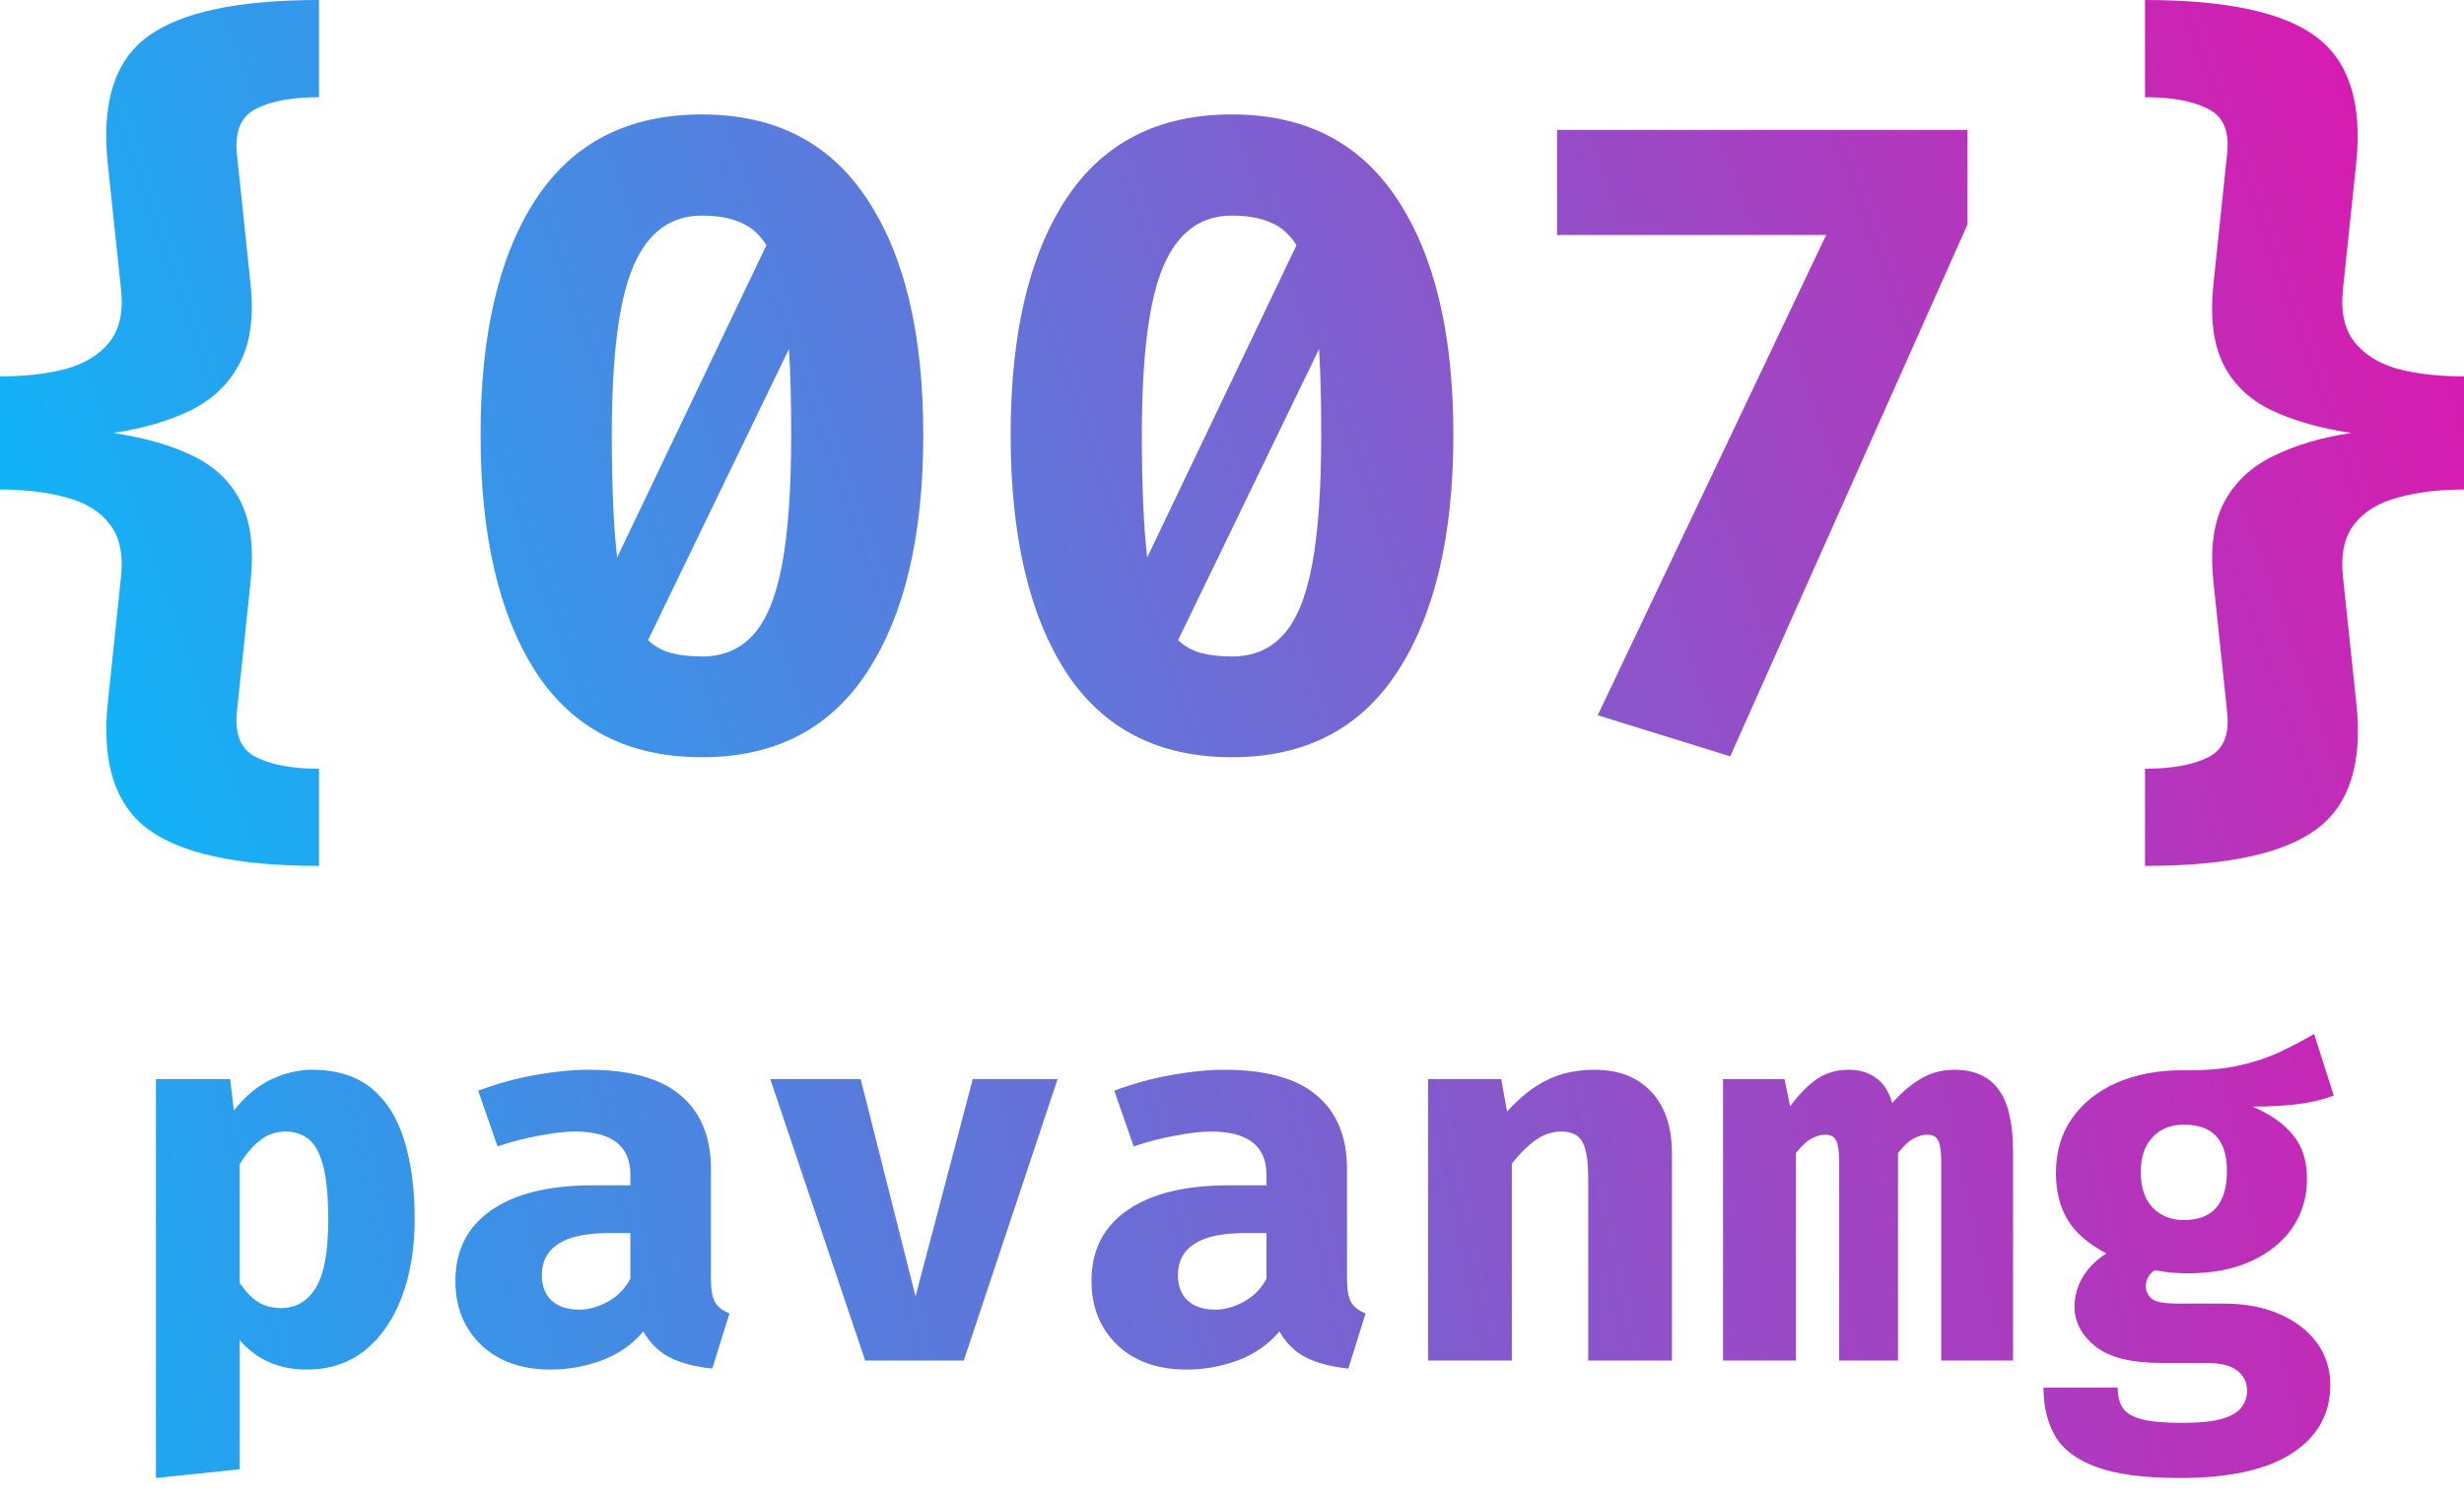
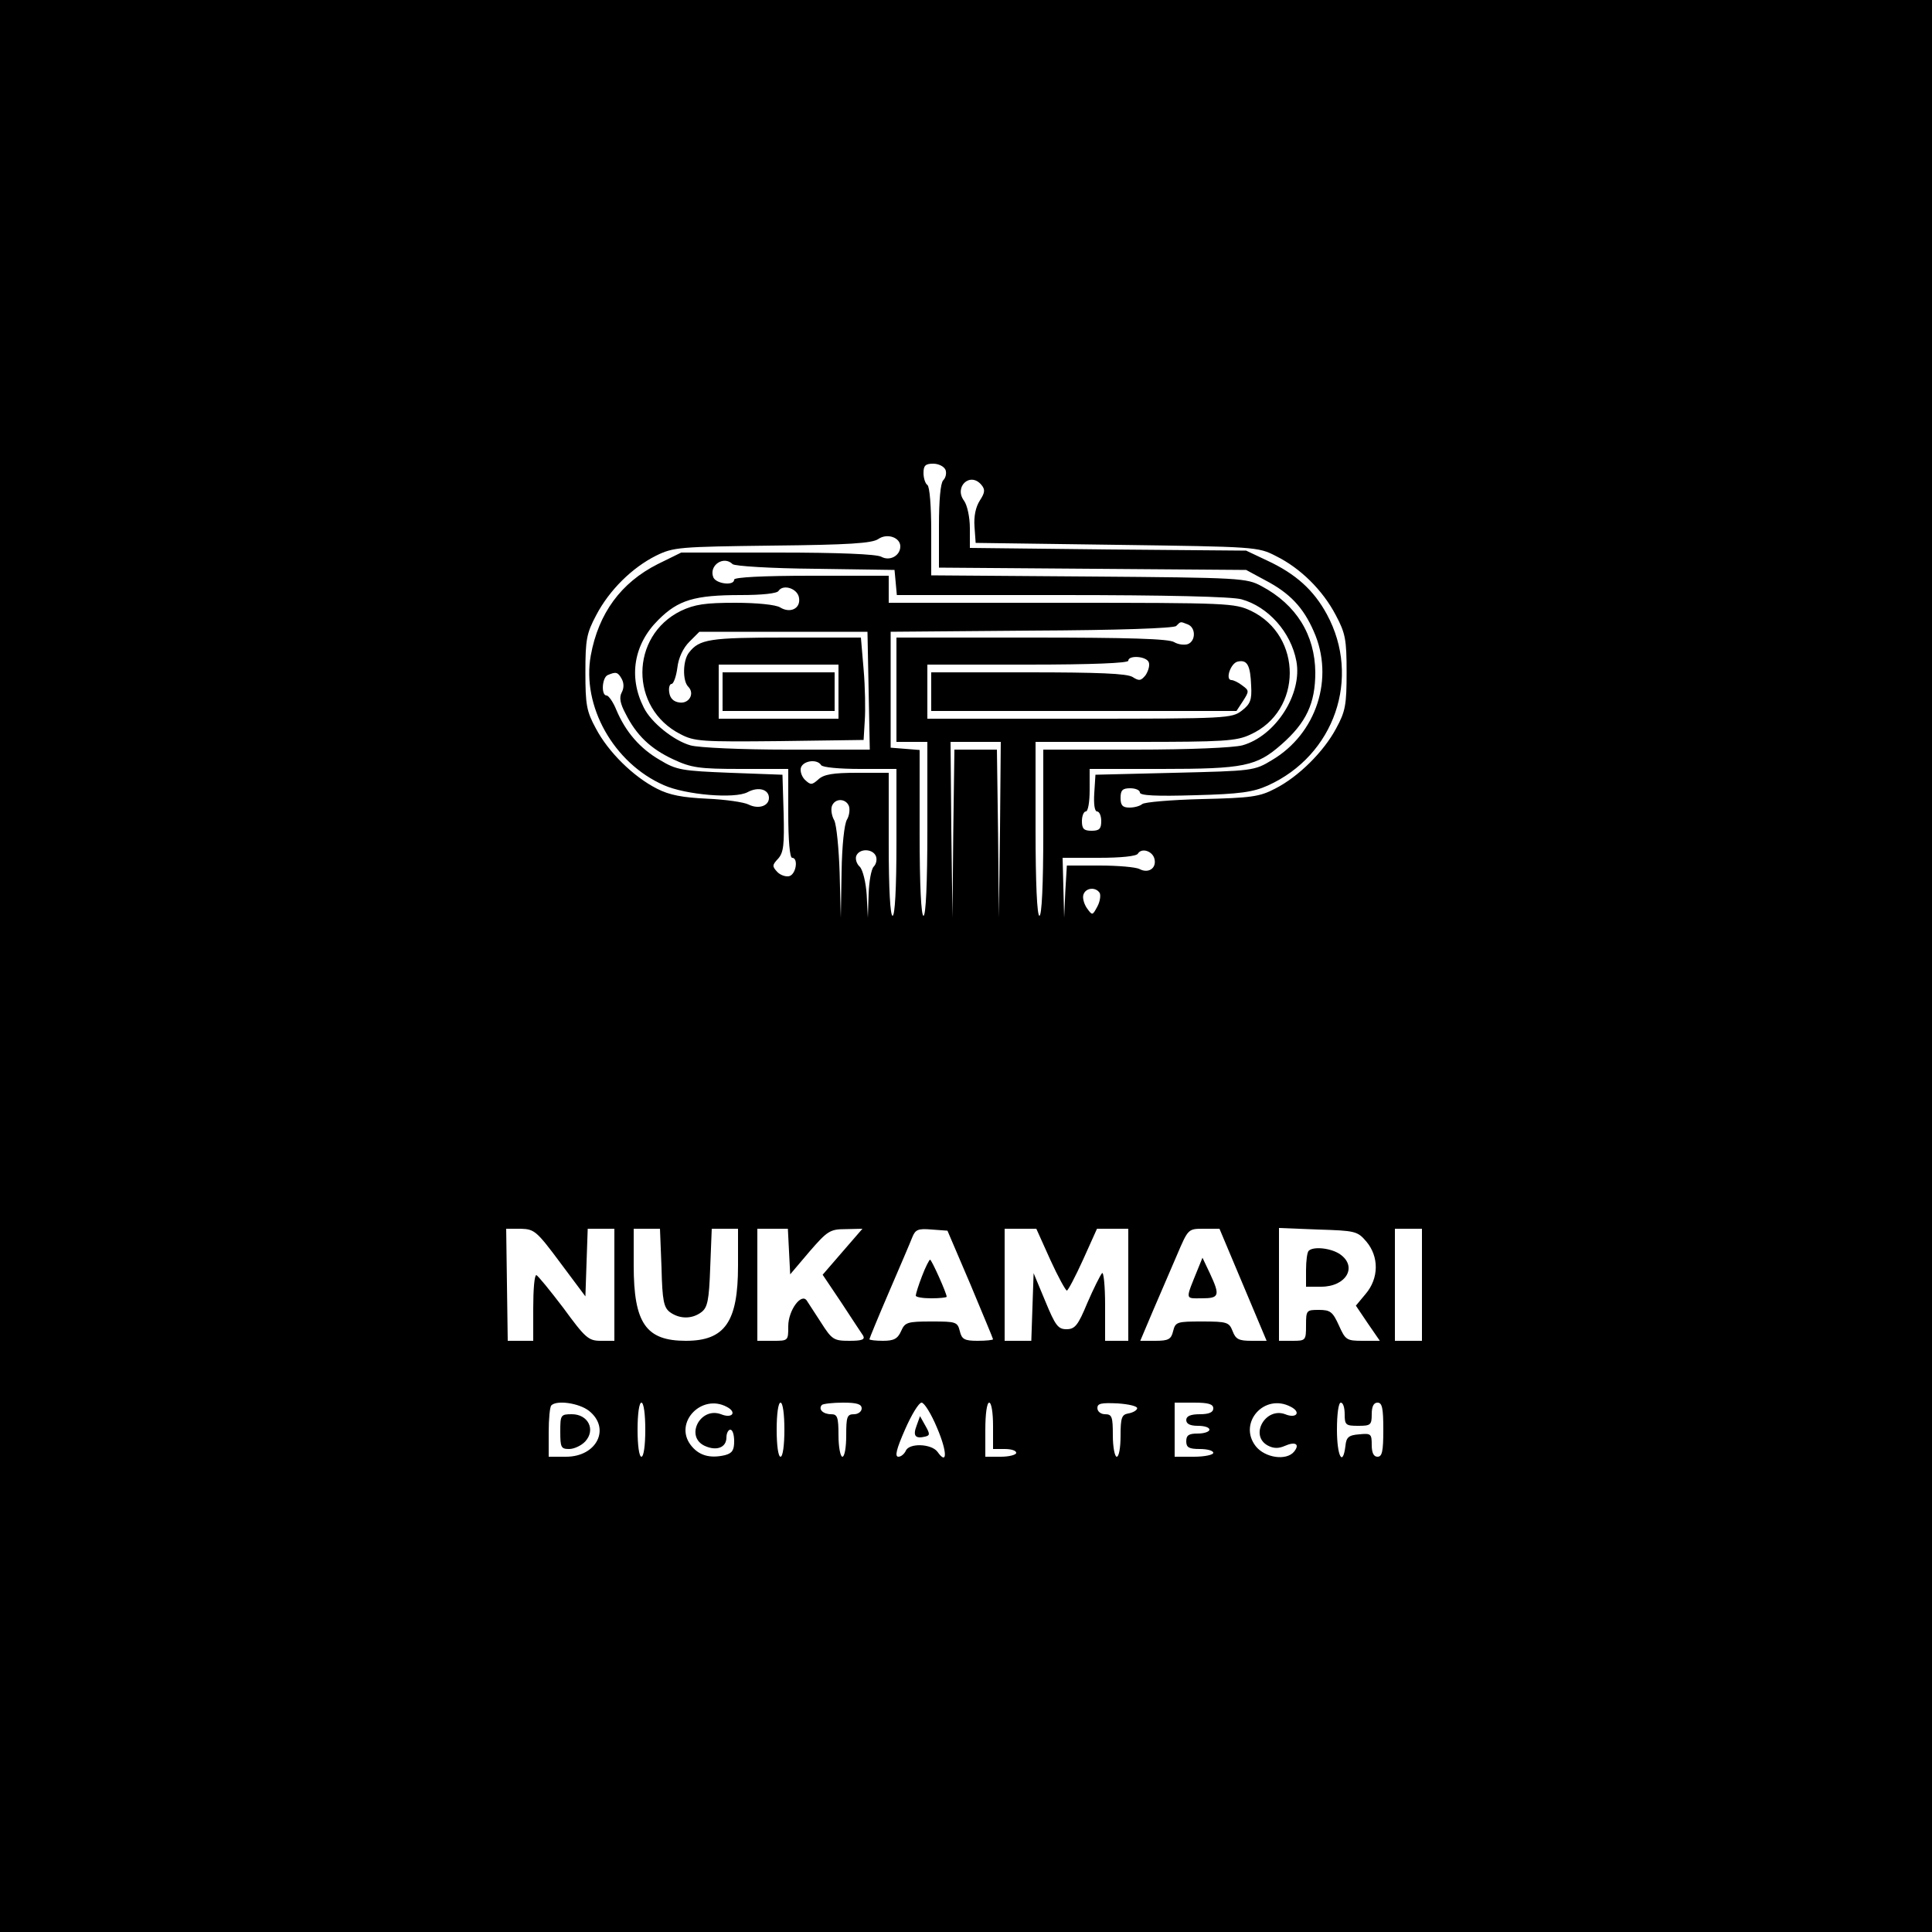
- <svg xmlns="http://www.w3.org/2000/svg" width="79" height="48" viewBox="0 0 79 48" fill="none">
-   <path d="M10.228 0V3.116C9.368 3.116 8.698 3.239 8.216 3.485C7.734 3.721 7.527 4.198 7.593 4.916L8.032 9.094C8.145 10.152 8.027 11.007 7.678 11.658C7.338 12.31 6.814 12.811 6.105 13.16C5.407 13.5 4.58 13.741 3.626 13.882C4.637 14.034 5.492 14.279 6.19 14.619C6.889 14.959 7.399 15.45 7.72 16.092C8.041 16.735 8.145 17.594 8.032 18.671L7.593 22.849C7.527 23.567 7.734 24.044 8.216 24.28C8.698 24.526 9.368 24.648 10.228 24.648V27.765C7.621 27.765 5.789 27.368 4.731 26.575C3.683 25.791 3.258 24.445 3.456 22.538L3.881 18.486C3.957 17.769 3.834 17.207 3.513 16.801C3.201 16.395 2.739 16.111 2.125 15.951C1.511 15.781 0.803 15.696 0 15.696V12.069C0.793 12.069 1.497 11.989 2.111 11.828C2.725 11.658 3.192 11.37 3.513 10.964C3.834 10.558 3.957 9.996 3.881 9.279L3.456 5.255C3.249 3.31 3.674 1.95 4.731 1.176C5.789 0.392 7.621 0 10.228 0Z" fill="url(#paint0_linear_3_20)" />
-   <path d="M22.505 3.669C24.847 3.669 26.613 4.576 27.803 6.389C29.003 8.193 29.602 10.709 29.602 13.939C29.602 17.178 29.003 19.714 27.803 21.546C26.613 23.369 24.847 24.28 22.505 24.28C20.144 24.28 18.369 23.369 17.179 21.546C15.998 19.714 15.408 17.178 15.408 13.939C15.408 10.709 15.998 8.193 17.179 6.389C18.369 4.576 20.144 3.669 22.505 3.669ZM22.505 6.913C21.504 6.913 20.772 7.451 20.309 8.528C19.847 9.595 19.615 11.399 19.615 13.939C19.615 14.77 19.63 15.511 19.658 16.163C19.686 16.805 19.729 17.377 19.785 17.877L24.573 7.862C24.347 7.503 24.064 7.258 23.724 7.125C23.393 6.984 22.987 6.913 22.505 6.913ZM25.367 13.939C25.367 12.853 25.343 11.937 25.296 11.191L20.777 20.526C20.985 20.724 21.23 20.861 21.514 20.937C21.806 21.012 22.137 21.05 22.505 21.05C23.176 21.05 23.719 20.824 24.134 20.37C24.559 19.917 24.871 19.171 25.069 18.132C25.268 17.084 25.367 15.686 25.367 13.939Z" fill="url(#paint1_linear_3_20)" />
-   <path d="M39.5 3.669C41.842 3.669 43.608 4.576 44.798 6.389C45.997 8.193 46.597 10.709 46.597 13.939C46.597 17.178 45.997 19.714 44.798 21.546C43.608 23.369 41.842 24.28 39.5 24.28C37.139 24.28 35.364 23.369 34.174 21.546C32.993 19.714 32.403 17.178 32.403 13.939C32.403 10.709 32.993 8.193 34.174 6.389C35.364 4.576 37.139 3.669 39.5 3.669ZM39.5 6.913C38.499 6.913 37.767 7.451 37.304 8.528C36.842 9.595 36.61 11.399 36.61 13.939C36.61 14.77 36.624 15.511 36.653 16.163C36.681 16.805 36.724 17.377 36.78 17.877L41.568 7.862C41.342 7.503 41.058 7.258 40.718 7.125C40.388 6.984 39.982 6.913 39.5 6.913ZM42.361 13.939C42.361 12.853 42.338 11.937 42.291 11.191L37.772 20.526C37.98 20.724 38.225 20.861 38.508 20.937C38.801 21.012 39.132 21.05 39.5 21.05C40.17 21.05 40.714 20.824 41.129 20.37C41.554 19.917 41.866 19.171 42.064 18.132C42.262 17.084 42.361 15.686 42.361 13.939Z" fill="url(#paint2_linear_3_20)" />
-   <path d="M55.475 24.252L51.225 22.934L58.549 7.536H49.922V4.165H63.082V7.196L55.475 24.252Z" fill="url(#paint3_linear_3_20)" />
-   <path d="M68.772 0C71.379 0 73.206 0.392 74.254 1.176C75.312 1.96 75.742 3.31 75.544 5.227L75.119 9.279C75.043 9.996 75.166 10.558 75.487 10.964C75.808 11.37 76.271 11.658 76.875 11.828C77.489 11.989 78.197 12.069 79 12.069V15.696C78.207 15.696 77.503 15.781 76.889 15.951C76.275 16.111 75.808 16.395 75.487 16.801C75.166 17.207 75.043 17.769 75.119 18.486L75.544 22.509C75.761 24.445 75.336 25.805 74.269 26.589C73.211 27.373 71.379 27.765 68.772 27.765V24.648C69.641 24.648 70.316 24.526 70.798 24.28C71.28 24.044 71.483 23.567 71.407 22.849L70.968 18.671C70.855 17.603 70.968 16.749 71.308 16.107C71.657 15.455 72.186 14.959 72.895 14.619C73.603 14.27 74.434 14.024 75.388 13.882C74.377 13.731 73.518 13.486 72.81 13.146C72.111 12.806 71.601 12.315 71.28 11.673C70.959 11.021 70.855 10.162 70.968 9.094L71.407 4.916C71.483 4.198 71.275 3.721 70.784 3.485C70.302 3.239 69.632 3.116 68.772 3.116V0Z" fill="url(#paint4_linear_3_20)" />
-   <path d="M9.997 34.301C10.784 34.301 11.419 34.497 11.901 34.888C12.382 35.279 12.734 35.831 12.955 36.545C13.181 37.259 13.295 38.106 13.295 39.087C13.295 40.016 13.159 40.846 12.887 41.577C12.615 42.302 12.221 42.874 11.705 43.294C11.19 43.707 10.563 43.914 9.827 43.914C8.948 43.914 8.235 43.6 7.685 42.971V47.11L4.999 47.391V34.599H7.379L7.498 35.61C7.866 35.14 8.269 34.806 8.705 34.607C9.141 34.403 9.572 34.301 9.997 34.301ZM9.164 36.282C8.852 36.282 8.577 36.375 8.339 36.562C8.101 36.749 7.883 37.004 7.685 37.327V41.135C7.872 41.413 8.067 41.617 8.271 41.747C8.481 41.877 8.728 41.942 9.011 41.942C9.487 41.942 9.858 41.727 10.124 41.296C10.391 40.86 10.524 40.135 10.524 39.12C10.524 38.373 10.47 37.795 10.362 37.387C10.255 36.973 10.099 36.687 9.895 36.528C9.691 36.364 9.447 36.282 9.164 36.282Z" fill="url(#paint5_linear_3_20)" />
-   <path d="M22.794 41.024C22.794 41.364 22.84 41.611 22.93 41.764C23.027 41.917 23.18 42.033 23.389 42.112L22.837 43.88C22.304 43.829 21.854 43.713 21.485 43.532C21.123 43.345 20.837 43.064 20.627 42.69C20.282 43.104 19.84 43.413 19.301 43.617C18.763 43.815 18.213 43.914 17.652 43.914C16.723 43.914 15.981 43.651 15.425 43.124C14.876 42.591 14.601 41.908 14.601 41.075C14.601 40.095 14.983 39.339 15.748 38.806C16.519 38.273 17.601 38.007 18.995 38.007H20.211V37.667C20.211 36.743 19.616 36.282 18.426 36.282C18.137 36.282 17.766 36.324 17.312 36.409C16.859 36.489 16.406 36.605 15.952 36.758L15.332 34.973C15.916 34.752 16.522 34.585 17.151 34.471C17.785 34.358 18.352 34.301 18.851 34.301C20.194 34.301 21.185 34.576 21.826 35.126C22.471 35.67 22.794 36.457 22.794 37.489V41.024ZM18.579 41.993C18.868 41.993 19.171 41.908 19.488 41.738C19.805 41.563 20.046 41.316 20.211 40.999V39.537H19.548C18.8 39.537 18.25 39.653 17.899 39.885C17.547 40.112 17.372 40.446 17.372 40.888C17.372 41.234 17.477 41.506 17.686 41.704C17.902 41.897 18.199 41.993 18.579 41.993Z" fill="url(#paint6_linear_3_20)" />
-   <path d="M33.909 34.599L30.901 43.625H27.739L24.696 34.599H27.594L29.354 41.568L31.189 34.599H33.909Z" fill="url(#paint7_linear_3_20)" />
-   <path d="M43.188 41.024C43.188 41.364 43.233 41.611 43.324 41.764C43.42 41.917 43.574 42.033 43.783 42.112L43.231 43.88C42.698 43.829 42.248 43.713 41.879 43.532C41.517 43.345 41.23 43.064 41.021 42.69C40.675 43.104 40.233 43.413 39.695 43.617C39.157 43.815 38.607 43.914 38.046 43.914C37.117 43.914 36.374 43.651 35.819 43.124C35.27 42.591 34.995 41.908 34.995 41.075C34.995 40.095 35.377 39.339 36.142 38.806C36.913 38.273 37.995 38.007 39.389 38.007H40.604V37.667C40.604 36.743 40.009 36.282 38.819 36.282C38.531 36.282 38.159 36.324 37.706 36.409C37.253 36.489 36.799 36.605 36.346 36.758L35.726 34.973C36.309 34.752 36.916 34.585 37.544 34.471C38.179 34.358 38.746 34.301 39.244 34.301C40.587 34.301 41.579 34.576 42.219 35.126C42.865 35.67 43.188 36.457 43.188 37.489V41.024ZM38.972 41.993C39.261 41.993 39.565 41.908 39.882 41.738C40.199 41.563 40.44 41.316 40.604 40.999V39.537H39.941C39.193 39.537 38.644 39.653 38.292 39.885C37.941 40.112 37.766 40.446 37.766 40.888C37.766 41.234 37.87 41.506 38.08 41.704C38.295 41.897 38.593 41.993 38.972 41.993Z" fill="url(#paint8_linear_3_20)" />
-   <path d="M45.786 43.625V34.599H48.132L48.319 35.644C48.722 35.191 49.147 34.854 49.594 34.633C50.042 34.412 50.552 34.301 51.124 34.301C51.895 34.301 52.501 34.536 52.943 35.007C53.385 35.477 53.606 36.14 53.606 36.996V43.625H50.92V37.769C50.92 37.214 50.858 36.828 50.733 36.613C50.614 36.392 50.388 36.282 50.053 36.282C49.77 36.282 49.498 36.372 49.237 36.554C48.982 36.735 48.727 36.987 48.472 37.31V43.625H45.786Z" fill="url(#paint9_linear_3_20)" />
-   <path d="M62.656 34.301C63.296 34.301 63.769 34.511 64.075 34.93C64.386 35.344 64.542 36.015 64.542 36.945V43.625H62.239V37.251C62.239 36.933 62.208 36.709 62.145 36.579C62.089 36.449 61.97 36.384 61.788 36.384C61.647 36.384 61.499 36.426 61.346 36.511C61.199 36.59 61.035 36.743 60.854 36.97V43.625H58.967V37.251C58.967 36.933 58.935 36.709 58.873 36.579C58.816 36.449 58.697 36.384 58.516 36.384C58.375 36.384 58.227 36.426 58.074 36.511C57.927 36.59 57.763 36.743 57.581 36.97V43.625H55.244V34.599H57.216L57.394 35.474C57.678 35.089 57.964 34.797 58.253 34.599C58.542 34.401 58.885 34.301 59.281 34.301C59.621 34.301 59.91 34.389 60.148 34.565C60.392 34.735 60.565 35.004 60.667 35.372C60.939 35.055 61.239 34.797 61.568 34.599C61.896 34.401 62.259 34.301 62.656 34.301Z" fill="url(#paint10_linear_3_20)" />
-   <path d="M74.195 33.154L74.824 35.126C74.507 35.25 74.136 35.341 73.711 35.398C73.286 35.454 72.79 35.483 72.223 35.483C72.79 35.726 73.221 36.029 73.515 36.392C73.816 36.749 73.966 37.219 73.966 37.803C73.966 38.387 73.81 38.908 73.498 39.367C73.187 39.82 72.745 40.177 72.172 40.438C71.6 40.699 70.923 40.829 70.141 40.829C69.767 40.829 69.418 40.795 69.096 40.727C68.999 40.778 68.926 40.852 68.875 40.948C68.824 41.044 68.798 41.143 68.798 41.245C68.798 41.387 68.855 41.514 68.968 41.628C69.087 41.741 69.362 41.798 69.793 41.798H71.271C71.974 41.798 72.58 41.911 73.09 42.138C73.606 42.364 74.005 42.673 74.289 43.064C74.572 43.455 74.714 43.903 74.714 44.407C74.714 45.331 74.309 46.059 73.498 46.592C72.688 47.124 71.484 47.391 69.886 47.391C68.73 47.391 67.835 47.272 67.2 47.033C66.571 46.801 66.132 46.467 65.883 46.031C65.639 45.6 65.517 45.087 65.517 44.492H67.897C67.897 44.753 67.948 44.965 68.05 45.13C68.158 45.3 68.359 45.424 68.654 45.504C68.954 45.583 69.387 45.623 69.954 45.623C70.526 45.623 70.963 45.577 71.263 45.487C71.563 45.396 71.767 45.271 71.875 45.113C71.988 44.96 72.045 44.787 72.045 44.594C72.045 44.328 71.94 44.112 71.73 43.948C71.521 43.784 71.189 43.702 70.736 43.702H69.299C68.325 43.702 67.617 43.523 67.175 43.166C66.733 42.804 66.512 42.381 66.512 41.9C66.512 41.566 66.6 41.248 66.775 40.948C66.957 40.648 67.209 40.395 67.532 40.191C66.954 39.885 66.54 39.526 66.291 39.112C66.041 38.693 65.917 38.191 65.917 37.608C65.917 36.928 66.09 36.344 66.435 35.857C66.781 35.364 67.257 34.984 67.863 34.718C68.475 34.452 69.172 34.318 69.954 34.318C70.628 34.33 71.215 34.284 71.713 34.182C72.212 34.075 72.66 33.93 73.056 33.749C73.453 33.562 73.833 33.364 74.195 33.154ZM70.022 36.061C69.597 36.061 69.26 36.197 69.011 36.469C68.761 36.735 68.637 37.103 68.637 37.574C68.637 38.072 68.764 38.455 69.019 38.721C69.274 38.987 69.608 39.12 70.022 39.12C70.94 39.12 71.399 38.593 71.399 37.54C71.399 36.554 70.94 36.061 70.022 36.061Z" fill="url(#paint11_linear_3_20)" />
-   <defs>
-     <linearGradient id="paint0_linear_3_20" x1="-1.67" y1="29.902" x2="81.401" y2="0.497" gradientUnits="userSpaceOnUse">
-       <stop stop-color="#00C0FD" />
-       <stop offset="1" stop-color="#E70FAA" />
-     </linearGradient>
-     <linearGradient id="paint1_linear_3_20" x1="-1.67" y1="29.902" x2="81.401" y2="0.497" gradientUnits="userSpaceOnUse">
-       <stop stop-color="#00C0FD" />
-       <stop offset="1" stop-color="#E70FAA" />
-     </linearGradient>
-     <linearGradient id="paint2_linear_3_20" x1="-1.67" y1="29.902" x2="81.401" y2="0.497" gradientUnits="userSpaceOnUse">
-       <stop stop-color="#00C0FD" />
-       <stop offset="1" stop-color="#E70FAA" />
-     </linearGradient>
-     <linearGradient id="paint3_linear_3_20" x1="-1.67" y1="29.902" x2="81.401" y2="0.497" gradientUnits="userSpaceOnUse">
-       <stop stop-color="#00C0FD" />
-       <stop offset="1" stop-color="#E70FAA" />
-     </linearGradient>
-     <linearGradient id="paint4_linear_3_20" x1="-1.67" y1="29.902" x2="81.401" y2="0.497" gradientUnits="userSpaceOnUse">
-       <stop stop-color="#00C0FD" />
-       <stop offset="1" stop-color="#E70FAA" />
-     </linearGradient>
-     <linearGradient id="paint5_linear_3_20" x1="-0.199" y1="48.281" x2="76.255" y2="32.108" gradientUnits="userSpaceOnUse">
-       <stop stop-color="#13B0F5" />
-       <stop offset="1" stop-color="#CA24B4" />
-     </linearGradient>
-     <linearGradient id="paint6_linear_3_20" x1="-0.199" y1="48.281" x2="76.255" y2="32.108" gradientUnits="userSpaceOnUse">
-       <stop stop-color="#13B0F5" />
-       <stop offset="1" stop-color="#CA24B4" />
-     </linearGradient>
-     <linearGradient id="paint7_linear_3_20" x1="-0.199" y1="48.281" x2="76.255" y2="32.108" gradientUnits="userSpaceOnUse">
-       <stop stop-color="#13B0F5" />
-       <stop offset="1" stop-color="#CA24B4" />
-     </linearGradient>
-     <linearGradient id="paint8_linear_3_20" x1="-0.199" y1="48.281" x2="76.255" y2="32.108" gradientUnits="userSpaceOnUse">
-       <stop stop-color="#13B0F5" />
-       <stop offset="1" stop-color="#CA24B4" />
-     </linearGradient>
-     <linearGradient id="paint9_linear_3_20" x1="-0.199" y1="48.281" x2="76.255" y2="32.108" gradientUnits="userSpaceOnUse">
-       <stop stop-color="#13B0F5" />
-       <stop offset="1" stop-color="#CA24B4" />
-     </linearGradient>
-     <linearGradient id="paint10_linear_3_20" x1="-0.199" y1="48.281" x2="76.255" y2="32.108" gradientUnits="userSpaceOnUse">
-       <stop stop-color="#13B0F5" />
-       <stop offset="1" stop-color="#CA24B4" />
-     </linearGradient>
-     <linearGradient id="paint11_linear_3_20" x1="-0.199" y1="48.281" x2="76.255" y2="32.108" gradientUnits="userSpaceOnUse">
-       <stop stop-color="#13B0F5" />
-       <stop offset="1" stop-color="#CA24B4" />
-     </linearGradient>
-   </defs>
+ <svg xmlns="http://www.w3.org/2000/svg" version="1.0" width="500pt" height="500pt" viewBox="0 0 500 500" preserveAspectRatio="xMidYMid meet">
+   <g transform="translate(0,500) scale(0.1,-0.1)" fill="#000000" stroke="none">
+     <path d="M0 2500 l0 -2500 2500 0 2500 0 0 2500 0 2500 -2500 0 -2500 0 0 -2500z m2447 1284 c3 -8 1 -20 -6 -27 -7 -7 -11 -52 -11 -118 l0 -108 398 -3 397 -3 50 -27 c63 -33 98 -70 125 -132 54 -121 7 -265 -108 -333 -46 -28 -50 -28 -252 -33 l-205 -5 -3 -47 c-2 -29 1 -48 7 -48 6 0 11 -11 11 -25 0 -20 -5 -25 -25 -25 -20 0 -25 5 -25 25 0 14 5 25 10 25 6 0 10 25 10 55 l0 55 186 0 c214 0 246 7 310 63 65 57 88 107 88 187 -1 97 -49 175 -139 223 -39 21 -52 22 -447 25 l-408 3 0 114 c0 65 -4 116 -10 120 -5 3 -10 17 -10 31 0 19 5 24 25 24 14 0 28 -7 32 -16z m93 -39 c10 -12 9 -20 -4 -40 -11 -17 -16 -41 -14 -68 l3 -42 365 -5 c358 -5 366 -5 412 -29 63 -31 121 -88 155 -153 25 -47 28 -63 28 -148 0 -84 -3 -101 -27 -145 -32 -60 -97 -125 -158 -156 -40 -21 -62 -24 -190 -27 -80 -2 -149 -8 -154 -13 -6 -5 -20 -9 -33 -9 -18 0 -23 6 -23 25 0 20 5 25 25 25 14 0 25 -5 25 -11 0 -8 42 -10 143 -7 116 3 150 8 188 25 173 78 242 279 153 443 -34 63 -81 105 -154 139 l-55 26 -357 3 -358 4 0 51 c0 29 -7 60 -15 71 -27 36 16 76 45 41z m-210 -159 c0 -24 -27 -39 -49 -27 -12 7 -111 11 -269 11 l-249 0 -61 -30 c-95 -48 -153 -127 -173 -236 -24 -131 59 -279 189 -336 56 -25 184 -36 217 -18 28 15 55 7 55 -15 0 -21 -27 -30 -53 -17 -12 6 -60 13 -107 15 -63 3 -97 9 -130 26 -61 31 -126 95 -158 156 -24 44 -27 61 -27 145 0 85 3 101 28 148 34 65 93 123 155 154 45 22 59 23 301 26 198 2 258 6 274 17 23 16 57 4 57 -19z m-434 -46 c5 -5 98 -11 214 -12 l205 -3 3 -32 3 -33 427 0 c267 0 441 -4 465 -11 69 -19 128 -85 142 -160 16 -85 -54 -194 -140 -218 -24 -6 -134 -11 -277 -11 l-238 0 0 -215 c0 -137 -4 -215 -10 -215 -6 0 -10 82 -10 225 l0 225 258 0 c229 0 262 2 298 19 135 61 136 255 2 320 -43 20 -56 21 -491 21 l-447 0 0 35 0 35 -200 0 c-127 0 -200 -4 -200 -10 0 -17 -47 -11 -54 6 -12 31 27 57 50 34z m172 -88 c4 -27 -23 -40 -49 -24 -11 7 -60 12 -116 12 -78 0 -105 -4 -141 -21 -132 -65 -133 -252 -1 -319 36 -19 56 -20 256 -18 l218 3 3 50 c2 28 1 87 -3 133 l-7 82 -195 0 c-196 0 -223 -4 -250 -39 -16 -20 -17 -73 -2 -88 18 -18 2 -45 -23 -41 -15 2 -24 11 -26 26 -2 12 1 22 6 22 5 0 12 19 15 42 3 26 15 51 31 67 l26 26 218 0 217 0 3 -152 3 -153 -213 0 c-118 0 -230 5 -251 11 -43 12 -102 59 -121 98 -40 79 -26 164 38 227 51 51 93 64 213 64 54 0 95 4 98 11 12 18 50 6 53 -19z m1006 -68 c21 -8 21 -43 0 -51 -9 -3 -25 -1 -35 5 -13 9 -121 12 -369 12 l-350 0 0 -135 0 -135 40 0 40 0 0 -225 c0 -143 -4 -225 -10 -225 -6 0 -10 78 -10 214 l0 215 -37 3 -38 3 0 150 0 150 365 3 c223 1 368 6 374 12 12 12 10 12 30 4z m-101 -98 c3 -8 -1 -22 -8 -33 -12 -15 -17 -16 -34 -5 -15 9 -88 12 -271 12 l-250 0 0 -50 0 -50 395 0 395 0 17 26 c16 25 16 27 -2 40 -10 8 -23 14 -28 14 -17 0 -2 45 17 48 24 5 32 -10 34 -63 2 -36 -2 -47 -24 -64 -26 -20 -37 -21 -420 -21 l-394 0 0 70 0 70 260 0 c167 0 260 4 260 10 0 15 47 12 53 -4z m-803 -76 l0 -70 -155 0 -155 0 0 70 0 70 155 0 155 0 0 -70z m-561 33 c6 -11 6 -24 0 -35 -7 -13 -4 -29 10 -55 28 -56 65 -91 123 -118 47 -22 67 -25 176 -25 l122 0 0 -115 c0 -70 4 -115 10 -115 16 0 11 -40 -6 -47 -8 -3 -23 1 -32 10 -14 15 -14 18 2 35 14 16 16 36 14 118 l-3 99 -135 5 c-125 5 -139 7 -182 33 -52 30 -89 73 -113 130 -8 20 -20 37 -25 37 -15 0 -12 47 3 53 21 9 26 8 36 -10z m979 -390 l-3 -228 -2 218 -3 217 -55 0 -55 0 -3 -217 -2 -218 -3 228 -2 227 65 0 65 0 -2 -227z m-463 167 c3 -6 48 -10 101 -10 l94 0 0 -190 c0 -120 -4 -190 -10 -190 -6 0 -10 68 -10 185 l0 185 -82 0 c-62 0 -86 -4 -100 -17 -17 -15 -20 -15 -35 -1 -9 9 -13 24 -10 32 7 18 42 22 52 6z m72 -106 c3 -9 1 -25 -5 -35 -7 -11 -13 -68 -14 -136 l-2 -118 -3 115 c-2 63 -8 125 -14 137 -7 12 -9 29 -6 37 8 21 36 20 44 0z m70 -130 c3 -8 1 -20 -6 -27 -6 -6 -12 -38 -13 -71 l-2 -61 -3 59 c-2 32 -10 65 -18 73 -8 7 -12 20 -9 28 8 20 43 19 51 -1z m721 -8 c5 -24 -17 -37 -39 -25 -10 5 -56 9 -103 9 l-85 0 -4 -67 -3 -68 -2 78 -2 77 94 0 c56 0 98 4 101 11 10 16 39 6 43 -15z m-142 -87 c3 -6 1 -22 -6 -35 -13 -24 -13 -24 -28 -3 -7 11 -11 26 -8 34 6 18 32 20 42 4z m-1396 -957 l65 -87 3 88 3 87 34 0 35 0 0 -145 0 -145 -35 0 c-32 0 -40 7 -97 85 -35 46 -66 84 -70 85 -5 0 -8 -38 -8 -85 l0 -85 -33 0 -33 0 -2 145 -2 145 38 0 c35 -1 41 -6 102 -88z m262 -13 c2 -86 6 -103 22 -115 25 -18 57 -18 81 0 16 12 20 30 23 115 l4 101 34 0 34 0 0 -96 c0 -145 -34 -194 -135 -194 -103 0 -135 45 -135 195 l0 95 34 0 34 0 4 -101z m330 42 l3 -59 50 59 c46 53 53 58 93 58 l44 1 -52 -60 -51 -59 49 -73 c26 -40 52 -79 56 -85 5 -10 -4 -13 -36 -13 -40 0 -45 3 -73 47 -16 25 -33 51 -37 57 -14 21 -48 -25 -48 -66 0 -38 0 -38 -40 -38 l-40 0 0 145 0 145 40 0 39 0 3 -59z m469 -84 c32 -77 59 -141 59 -143 0 -2 -18 -4 -40 -4 -34 0 -41 4 -46 25 -6 24 -10 25 -73 25 -63 0 -69 -2 -79 -25 -9 -20 -19 -25 -47 -25 -19 0 -35 2 -35 4 0 2 23 58 51 123 28 65 55 128 60 141 8 20 15 23 50 20 l41 -3 59 -138z m207 63 c20 -44 40 -80 43 -80 3 0 22 36 42 80 l36 80 41 0 40 0 0 -145 0 -145 -30 0 -30 0 0 92 c0 51 -4 88 -8 83 -5 -6 -22 -40 -38 -77 -24 -58 -32 -68 -54 -68 -22 0 -29 10 -55 73 l-30 72 -3 -87 -3 -88 -34 0 -35 0 0 145 0 145 41 0 41 0 36 -80z m499 -65 l61 -145 -39 0 c-33 0 -41 4 -49 25 -9 23 -14 25 -79 25 -65 0 -69 -1 -75 -25 -5 -21 -12 -25 -46 -25 l-39 0 33 78 c18 42 46 107 62 144 29 68 29 68 69 68 l41 0 61 -145z m319 112 c33 -39 33 -95 -2 -136 l-25 -30 31 -46 31 -45 -44 0 c-42 0 -45 2 -62 40 -16 35 -22 40 -52 40 -32 0 -33 -1 -33 -40 0 -39 -1 -40 -35 -40 l-35 0 0 146 0 146 101 -4 c96 -3 102 -4 125 -31z m144 -112 l0 -145 -35 0 -35 0 0 145 0 145 35 0 35 0 0 -145z m-2156 -326 c57 -45 21 -119 -59 -119 l-45 0 0 63 c0 35 3 67 7 70 14 14 71 6 97 -14z m146 -49 c0 -40 -4 -70 -10 -70 -6 0 -10 30 -10 70 0 40 4 70 10 70 6 0 10 -30 10 -70z m211 59 c27 -14 14 -31 -15 -19 -54 20 -94 -58 -42 -82 31 -14 56 -4 56 22 0 11 5 20 10 20 6 0 10 -13 10 -30 0 -23 -5 -31 -24 -36 -39 -9 -68 -1 -89 27 -43 58 29 133 94 98z m149 -59 c0 -40 -4 -70 -10 -70 -6 0 -10 30 -10 70 0 40 4 70 10 70 6 0 10 -30 10 -70z m200 55 c0 -8 -9 -15 -20 -15 -18 0 -20 -7 -20 -55 0 -30 -4 -55 -10 -55 -5 0 -10 25 -10 55 0 48 -3 55 -19 55 -21 0 -34 13 -24 24 3 3 28 6 55 6 36 0 48 -4 48 -15z m195 -50 c27 -63 27 -99 1 -62 -16 21 -74 23 -82 2 -4 -8 -12 -15 -19 -15 -10 0 -5 20 17 70 17 39 36 70 43 70 7 0 25 -29 40 -65z m145 5 l0 -60 30 0 c17 0 30 -4 30 -10 0 -5 -18 -10 -40 -10 l-40 0 0 70 c0 40 4 70 10 70 6 0 10 -27 10 -60z m373 45 c-1 -5 -11 -11 -23 -13 -17 -3 -20 -11 -20 -58 0 -30 -4 -54 -10 -54 -5 0 -10 25 -10 55 0 48 -2 55 -20 55 -11 0 -20 7 -20 16 0 12 10 14 53 12 28 -2 51 -7 50 -13z m197 0 c0 -10 -11 -15 -35 -15 -24 0 -35 -5 -35 -15 0 -10 10 -15 30 -15 17 0 30 -4 30 -10 0 -5 -13 -10 -30 -10 -23 0 -30 -4 -30 -20 0 -16 7 -20 35 -20 19 0 35 -4 35 -10 0 -5 -22 -10 -50 -10 l-50 0 0 70 0 70 50 0 c38 0 50 -4 50 -15z m201 4 c27 -14 14 -31 -15 -19 -51 19 -93 -55 -45 -81 15 -8 28 -8 44 -1 27 12 40 5 24 -15 -20 -24 -75 -16 -99 14 -47 60 22 139 91 102z m139 -19 c0 -28 3 -30 35 -30 32 0 35 2 35 30 0 20 5 30 15 30 12 0 15 -14 15 -70 0 -56 -3 -70 -15 -70 -10 0 -15 10 -15 31 0 28 -2 30 -32 27 -28 -2 -34 -8 -36 -30 -7 -56 -22 -26 -22 42 0 40 4 70 10 70 6 0 10 -13 10 -30z" />
+     <path d="M1870 3210 l0 -50 145 0 145 0 0 50 0 50 -145 0 -145 0 0 -50z" />
+     <path d="M2386 1697 c-9 -23 -16 -46 -16 -50 0 -4 18 -7 40 -7 22 0 40 2 40 4 0 9 -39 96 -43 96 -2 0 -12 -19 -21 -43z" />
+     <path d="M3101 1718 c-34 -84 -35 -78 9 -78 46 0 48 7 21 65 l-19 40 -11 -27z" />
+     <path d="M3387 1763 c-4 -3 -7 -26 -7 -50 l0 -43 39 0 c65 0 95 52 49 84 -23 16 -69 21 -81 9z" />
+     <path d="M1450 1295 c0 -41 2 -45 23 -45 13 0 32 9 42 20 27 30 7 70 -35 70 -29 0 -30 -2 -30 -45z" />
+     <path d="M2372 1310 c-10 -26 -3 -34 22 -28 13 3 13 7 1 28 l-14 25 -9 -25z" />
+   </g>
</svg>
